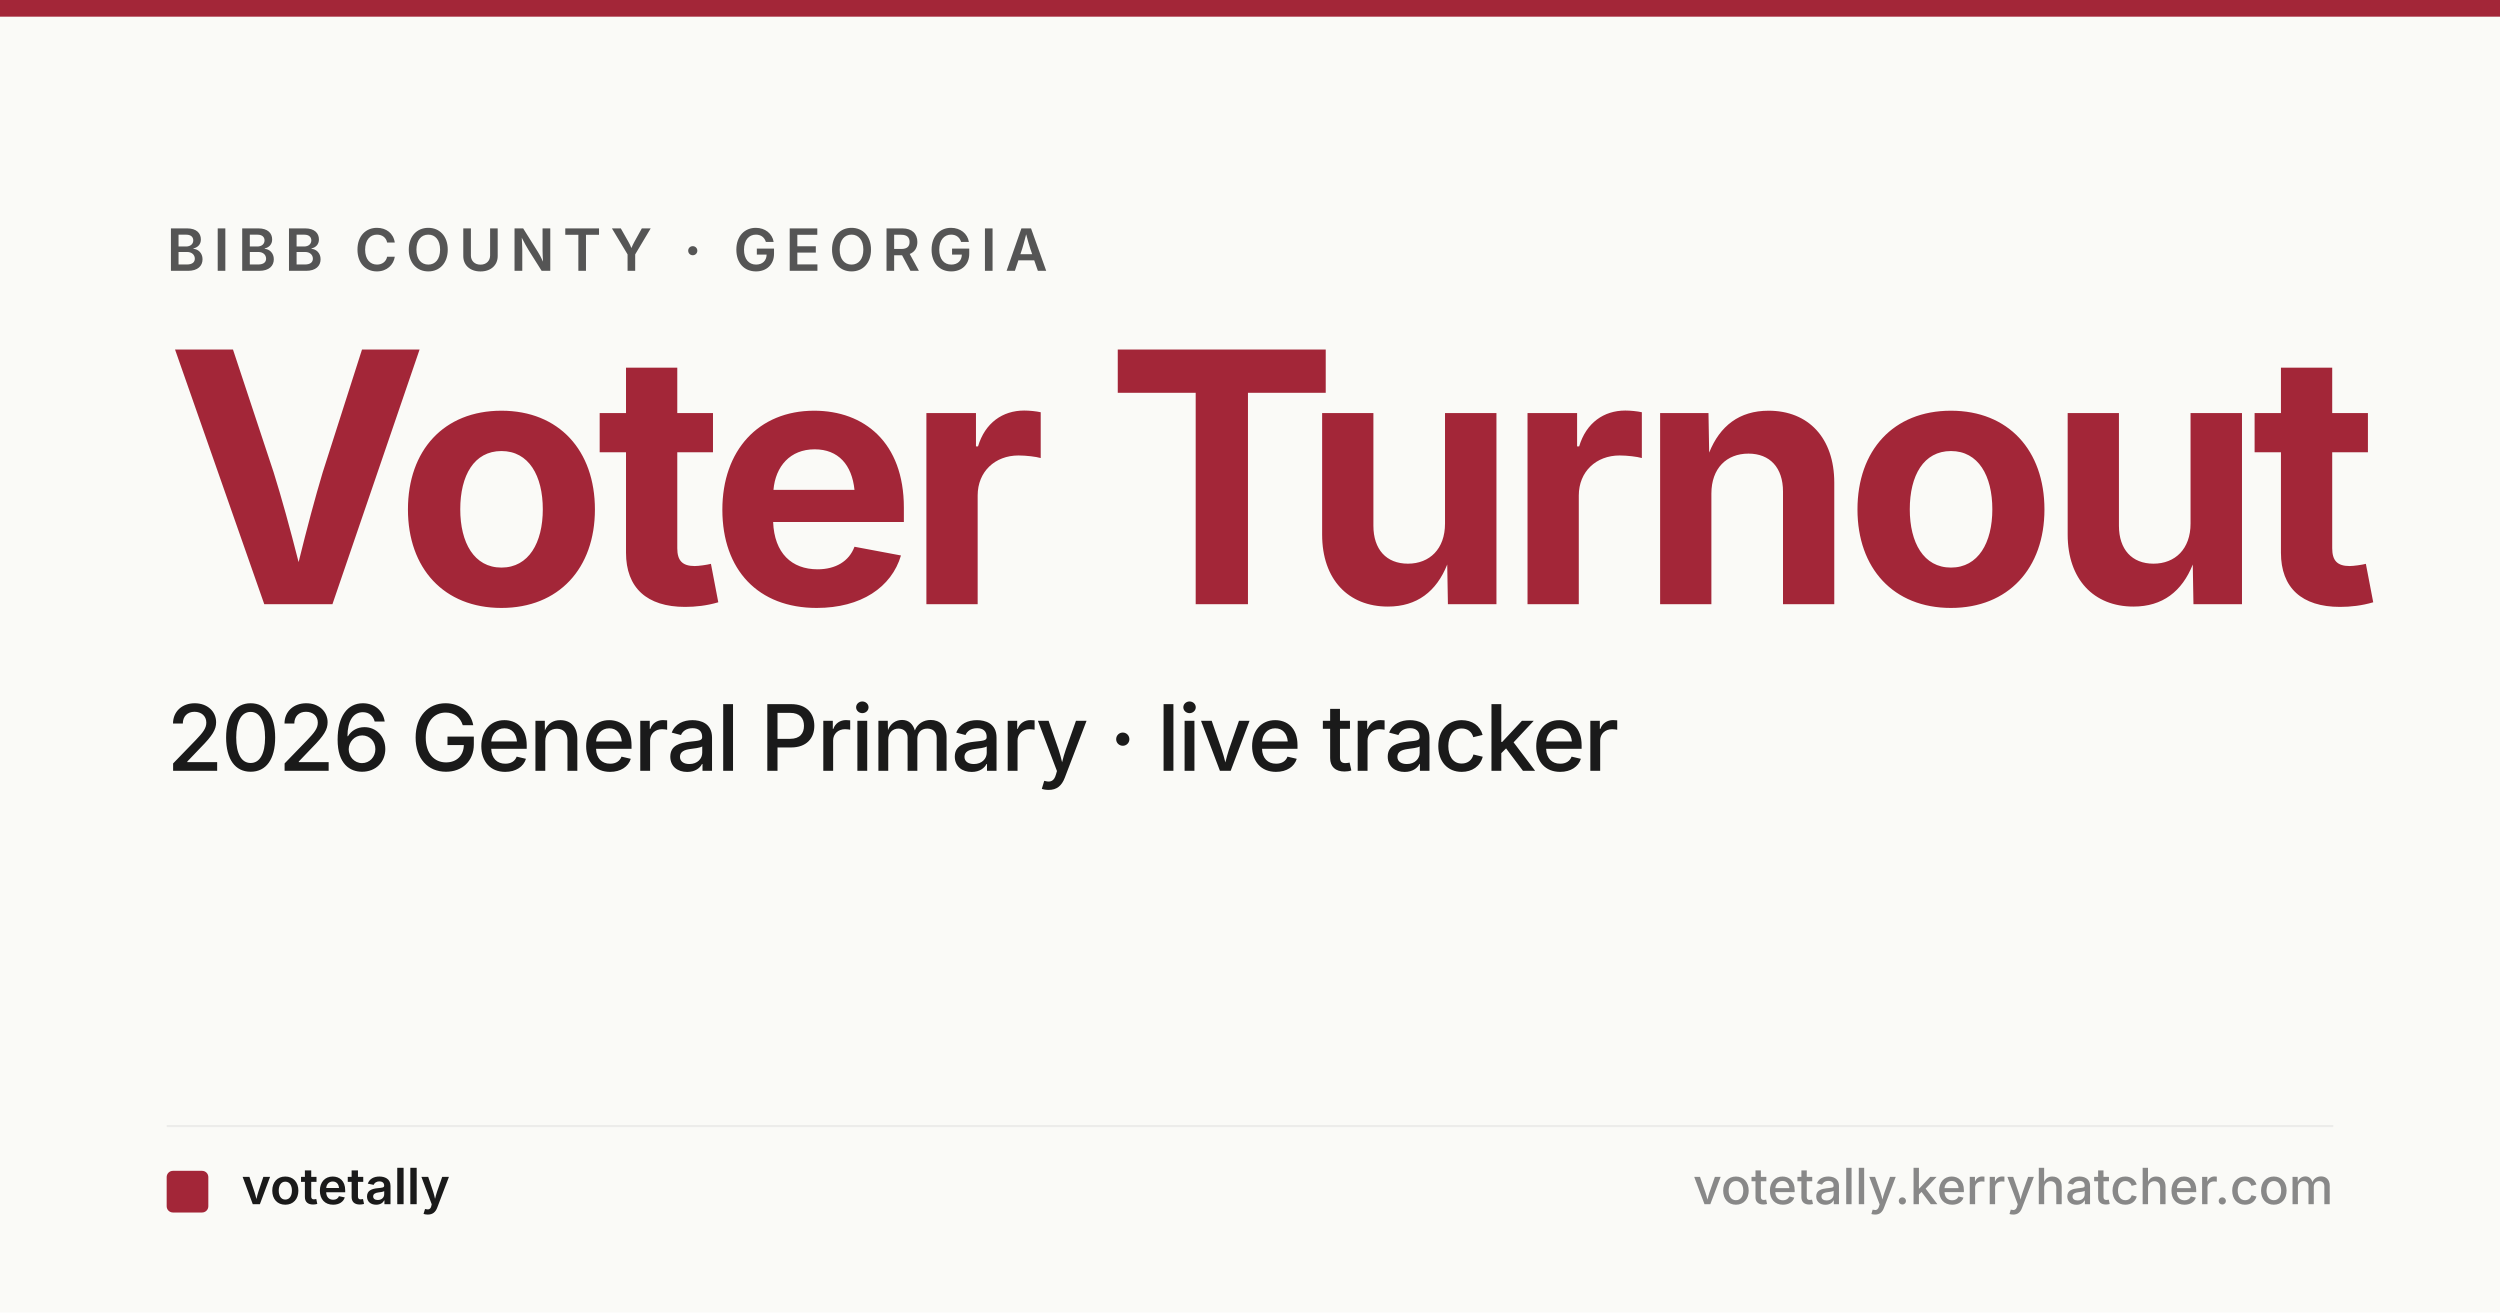
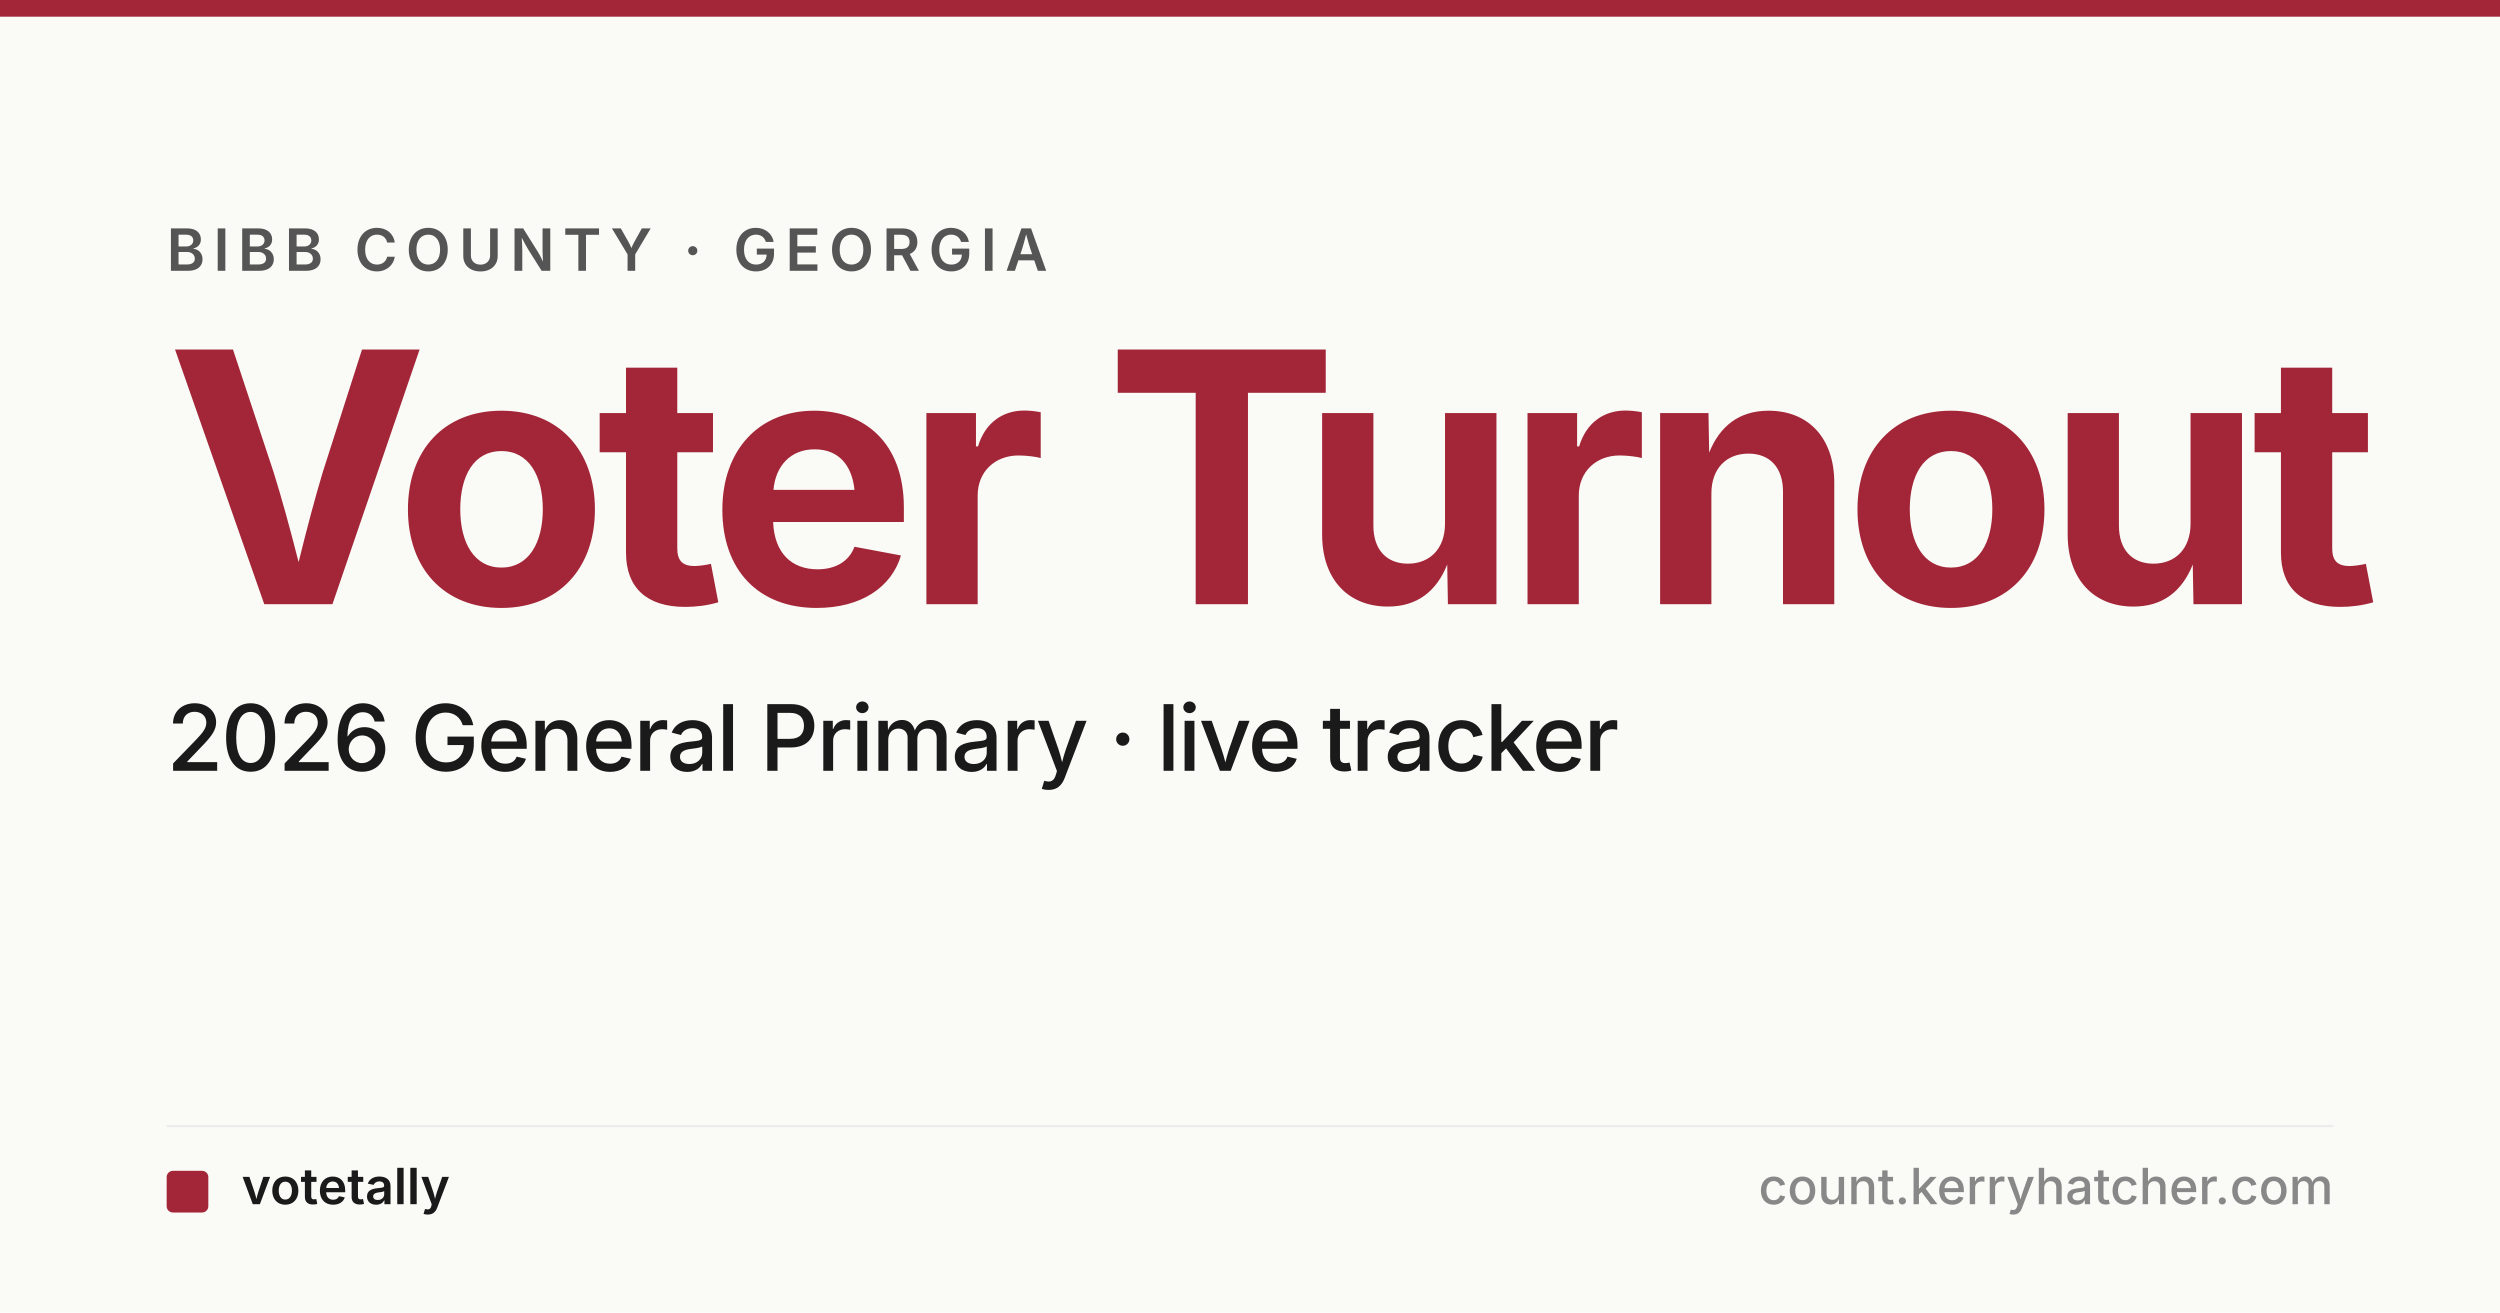
<svg xmlns="http://www.w3.org/2000/svg" viewBox="0 0 1200 630" width="1200" height="630">
  <defs>
    <style>
      .bg { fill: #fafaf7; }
      .rule { fill: #ececea; }
      .accent { fill: #a32638; }
      .ink { fill: #1a1a1a; }
      .ink-soft { fill: #555555; }
      .ink-muted { fill: #888888; }
      .kicker {
        font-family: -apple-system, BlinkMacSystemFont, "Inter", "Segoe UI", Roboto, "Helvetica Neue", Arial, sans-serif;
        font-size: 28px;
        font-weight: 600;
        letter-spacing: 4px;
        text-transform: uppercase;
        fill: #555555;
      }
      .title {
        font-family: -apple-system, BlinkMacSystemFont, "Inter", "Segoe UI", Roboto, "Helvetica Neue", Arial, sans-serif;
        font-size: 168px;
        font-weight: 700;
        letter-spacing: -6px;
        fill: #a32638;
      }
      .subtitle {
        font-family: -apple-system, BlinkMacSystemFont, "Inter", "Segoe UI", Roboto, "Helvetica Neue", Arial, sans-serif;
        font-size: 44px;
        font-weight: 500;
        letter-spacing: -1px;
        fill: #1a1a1a;
      }
      .footer {
        font-family: -apple-system, BlinkMacSystemFont, "Inter", "Segoe UI", Roboto, "Helvetica Neue", Arial, sans-serif;
        font-size: 24px;
        font-weight: 500;
        fill: #888888;
      }
      .brand {
        font-family: -apple-system, BlinkMacSystemFont, "Inter", "Segoe UI", Roboto, "Helvetica Neue", Arial, sans-serif;
        font-size: 24px;
        font-weight: 600;
        fill: #1a1a1a;
      }
    </style>
  </defs>
  <rect class="bg" width="1200" height="630" />
  <rect class="accent" x="0" y="0" width="1200" height="8" />
  <g transform="translate(80, 130)">
    <text class="kicker" x="0" y="0">BIBB COUNTY · GEORGIA</text>
    <text class="title" x="0" y="160">Voter Turnout</text>
    <text class="subtitle" x="0" y="240">2026 General Primary · live tracker</text>
  </g>
  <rect class="rule" x="80" y="540" width="1040" height="1" />
  <g transform="translate(80, 580)">
    <rect class="accent" x="0" y="-18" width="20" height="20" rx="3" />
    <text class="brand" x="36" y="-2">votetally</text>
-     <text class="footer" x="1040" y="-2" text-anchor="end">votetally.kerryhatcher.com</text>
+     <text class="footer" x="1040" y="-2" text-anchor="end">count.kerryhatcher.com</text>
  </g>
</svg>
